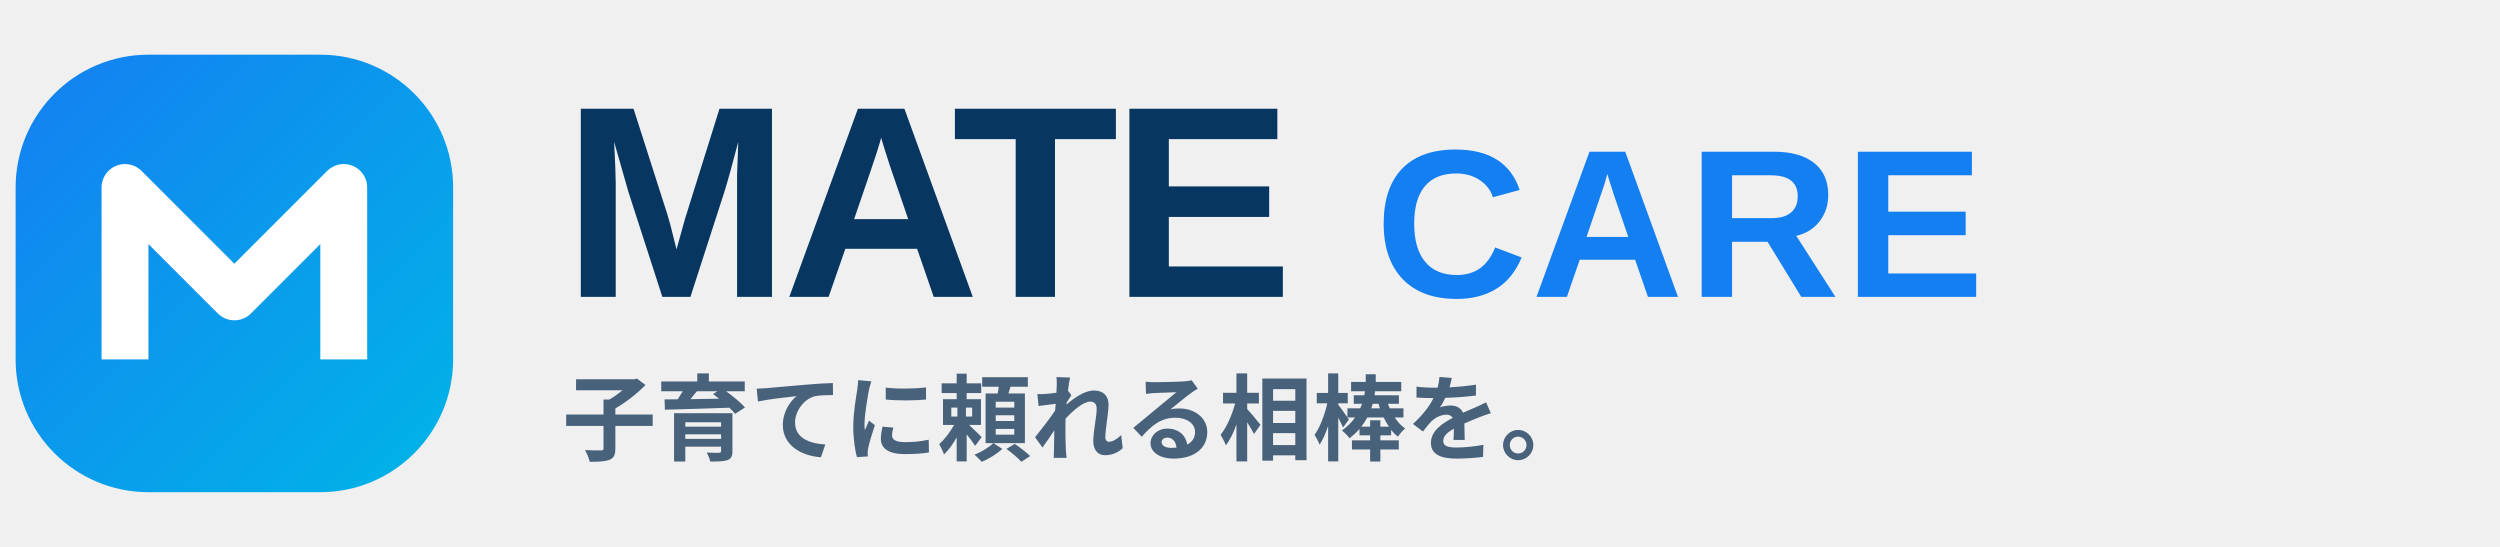
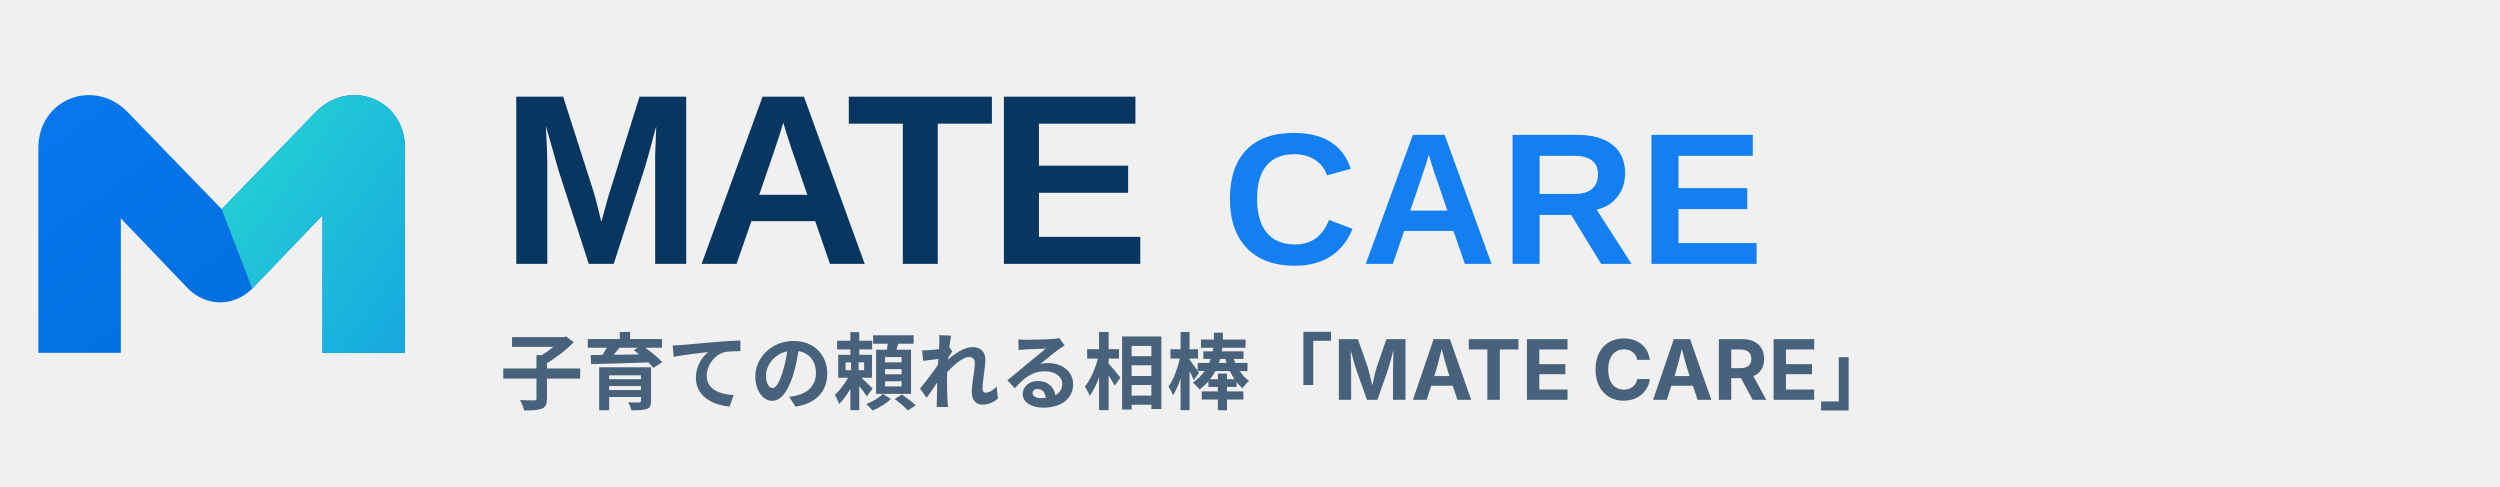
- <svg xmlns="http://www.w3.org/2000/svg" viewBox="0 0 320 70" role="img" aria-label="MATE CARE｜子育てに頼れる相棒を。">
+ <svg xmlns="http://www.w3.org/2000/svg" viewBox="0 0 360 70" role="img" aria-label="MATE CARE｜子育ての頼れる相棒「MATE CARE」">
  <defs>
-     <linearGradient id="mate" x2="1" y2="1">
-       <stop stop-color="#147ff1" />
-       <stop offset="1" stop-color="#00b5e7" />
+     <linearGradient id="g1" x1="0" y1="0" x2="1" y2="1">
+       <stop stop-color="#0878ed" />
+       <stop offset="1" stop-color="#006bdc" />
+     </linearGradient>
+     <linearGradient id="g2" x1="0" y1="0" x2="1" y2="1">
+       <stop stop-color="#27d6d2" />
+       <stop offset="1" stop-color="#16a8df" />
    </linearGradient>
  </defs>
  <g id="mate-shared">
-     <rect x="2" y="7" width="56" height="56" rx="17" fill="url(#mate)" />
-     <path d="M16 46V24l14 14 14-14v22" fill="none" stroke="white" stroke-width="6" stroke-linejoin="round" />
+     <g transform="translate(2 9) scale(.44)">
+       <path d="M8 95V28C8 12 26 5 37 16l31 32 31-32c11-11 29-4 29 12v67h-27V50L78 74c-6 6-15 6-21 0L35 51v44z" fill="url(#g1)" />
+       <path d="M68 48l31-32c11-11 29-4 29 12v67h-27V50L78 74z" fill="url(#g2)" />
+     </g>
    <text x="72" y="38" fill="#073661" font-family="Arial,Helvetica,sans-serif" font-weight="900" font-size="35" letter-spacing="-1">MATE</text>
  </g>
  <text x="176" y="38" fill="#147ff1" font-family="Arial,Helvetica,sans-serif" font-weight="700" font-size="27" letter-spacing=".5">CARE</text>
-   <text x="72" y="58" fill="#49627b" font-family="-apple-system,BlinkMacSystemFont,'Hiragino Kaku Gothic ProN','Yu Gothic',sans-serif" font-weight="700" font-size="12">子育てに頼れる相棒を。</text>
+   <text x="72" y="58" fill="#49627b" font-family="-apple-system,BlinkMacSystemFont,'Hiragino Kaku Gothic ProN','Yu Gothic',sans-serif" font-weight="700" font-size="12">子育ての頼れる相棒「MATE CARE」</text>
</svg>
